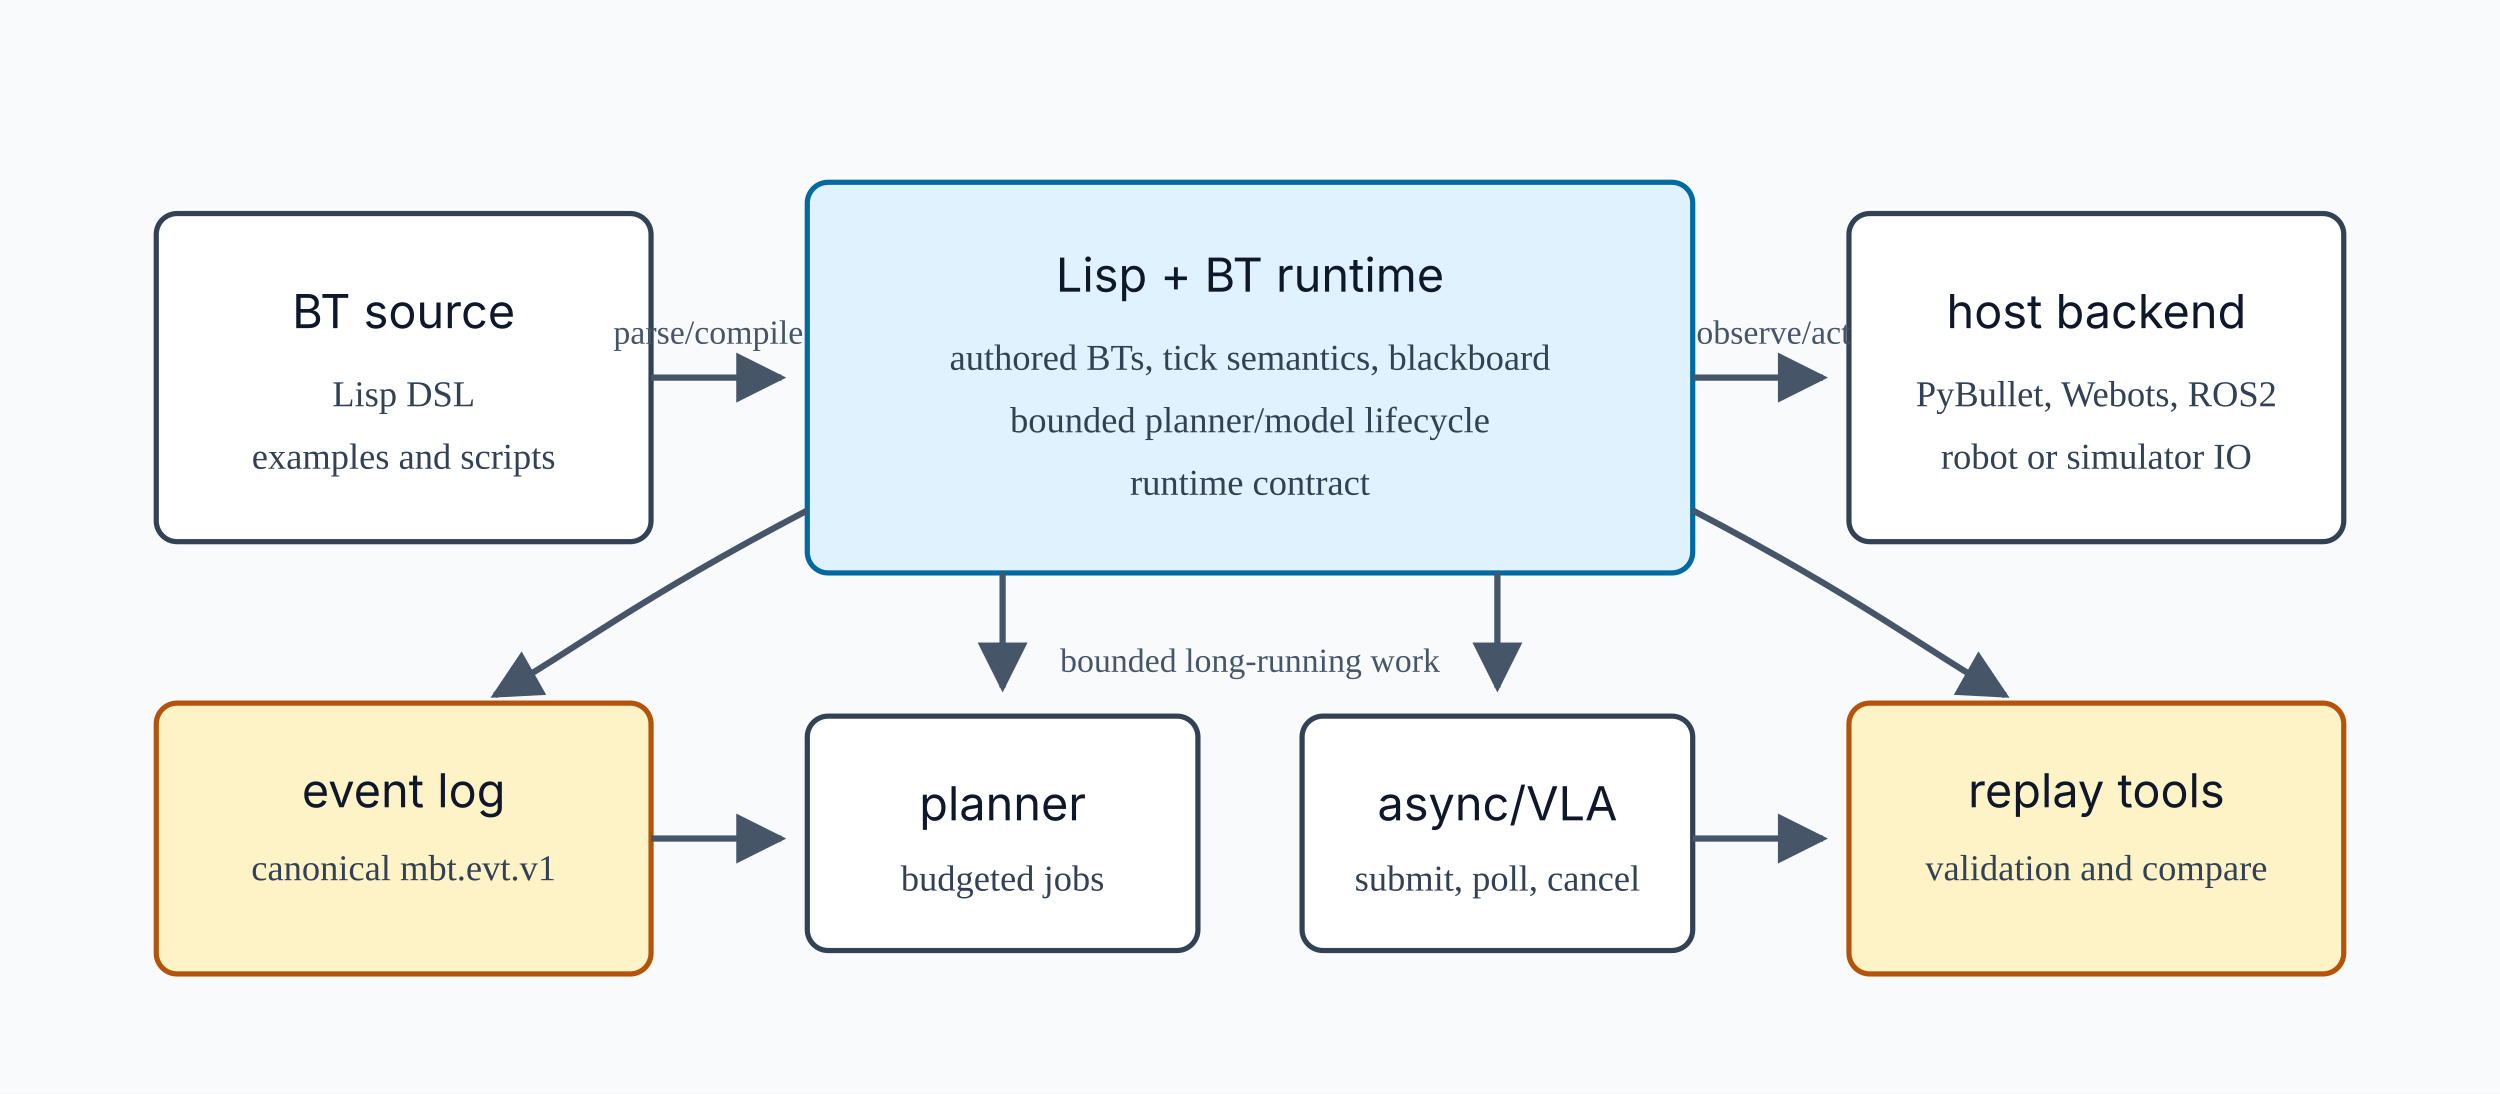
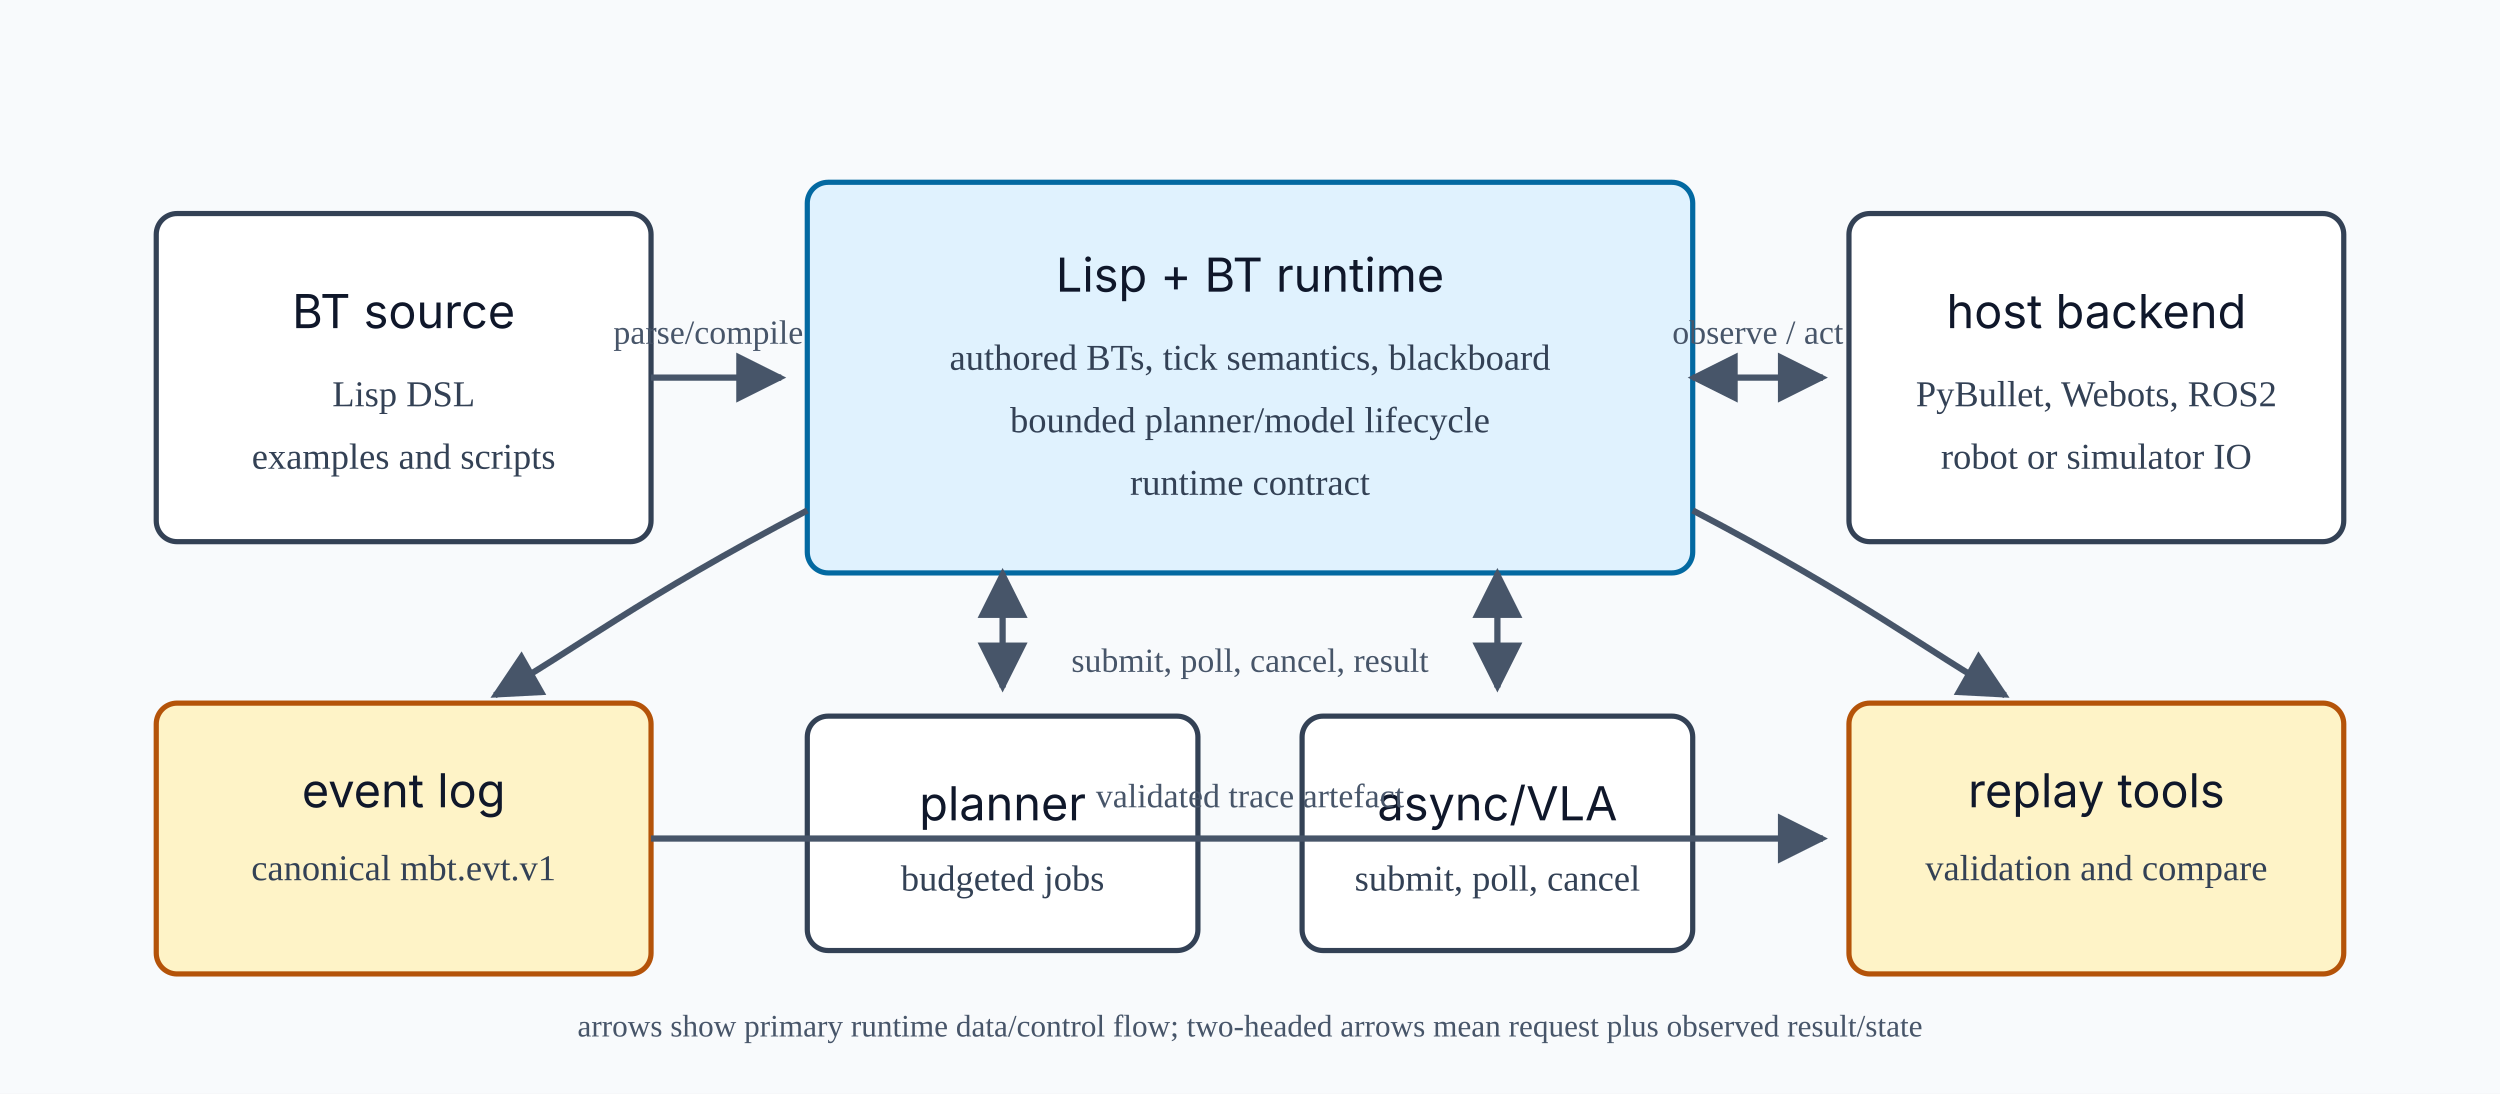
<svg xmlns="http://www.w3.org/2000/svg" viewBox="0 0 960 420" role="img" aria-labelledby="title desc">
  <defs>
    <style>
      .bg { fill: #f8fafc; }
      .box { fill: #ffffff; stroke: #334155; stroke-width: 2; rx: 8; }
      .core { fill: #e0f2fe; stroke: #0369a1; }
      .host { fill: #ecfccb; stroke: #4d7c0f; }
      .evidence { fill: #fef3c7; stroke: #b45309; }
      .text { font-family: Inter, ui-sans-serif, system-ui, -apple-system, BlinkMacSystemFont, "Segoe UI", sans-serif; fill: #0f172a; font-size: 18px; }
      .small { font-size: 14px; fill: #334155; }
      .arrow { stroke: #475569; stroke-width: 2.4; fill: none; marker-end: url(#arrow); }
+       .bidir { stroke: #475569; stroke-width: 2.4; fill: none; marker-start: url(#arrow); marker-end: url(#arrow); }
      .label { font-size: 13px; fill: #475569; }
+       .legend { font-size: 12px; fill: #475569; }
    </style>
    <marker id="arrow" viewBox="0 0 10 10" refX="9" refY="5" markerWidth="8" markerHeight="8" orient="auto-start-reverse">
      <path d="M 0 0 L 10 5 L 0 10 z" fill="#475569" />
    </marker>
  </defs>
  <rect class="bg" x="0" y="0" width="960" height="420" />
  <rect class="box core" x="310" y="70" width="340" height="150" />
  <text class="text" x="480" y="112" text-anchor="middle">Lisp + BT runtime</text>
  <text class="small" x="480" y="142" text-anchor="middle">authored BTs, tick semantics, blackboard</text>
  <text class="small" x="480" y="166" text-anchor="middle">bounded planner/model lifecycle</text>
  <text class="small" x="480" y="190" text-anchor="middle">runtime contract</text>
  <rect class="box" x="60" y="82" width="190" height="126" />
  <text class="text" x="155" y="126" text-anchor="middle">BT source</text>
  <text class="small" x="155" y="156" text-anchor="middle">Lisp DSL</text>
  <text class="small" x="155" y="180" text-anchor="middle">examples and scripts</text>
  <rect class="box" x="710" y="82" width="190" height="126" />
  <text class="text" x="805" y="126" text-anchor="middle">host backend</text>
  <text class="small" x="805" y="156" text-anchor="middle">PyBullet, Webots, ROS2</text>
  <text class="small" x="805" y="180" text-anchor="middle">robot or simulator IO</text>
  <rect class="box" x="310" y="275" width="150" height="90" />
  <text class="text" x="385" y="315" text-anchor="middle">planner</text>
  <text class="small" x="385" y="342" text-anchor="middle">budgeted jobs</text>
  <rect class="box" x="500" y="275" width="150" height="90" />
  <text class="text" x="575" y="315" text-anchor="middle">async/VLA</text>
  <text class="small" x="575" y="342" text-anchor="middle">submit, poll, cancel</text>
  <rect class="box evidence" x="60" y="270" width="190" height="104" />
  <text class="text" x="155" y="310" text-anchor="middle">event log</text>
  <text class="small" x="155" y="338" text-anchor="middle">canonical mbt.evt.v1</text>
  <rect class="box evidence" x="710" y="270" width="190" height="104" />
  <text class="text" x="805" y="310" text-anchor="middle">replay tools</text>
  <text class="small" x="805" y="338" text-anchor="middle">validation and compare</text>
  <path class="arrow" d="M250 145 H300" />
-   <path class="arrow" d="M650 145 H700" />
-   <path class="arrow" d="M385 220 V264" />
-   <path class="arrow" d="M575 220 V264" />
+   <path class="bidir" d="M650 145 H700" />
+   <path class="bidir" d="M385 220 V264" />
+   <path class="bidir" d="M575 220 V264" />
  <path class="arrow" d="M310 196 C245 230 220 250 190 267" />
  <path class="arrow" d="M650 196 C715 230 740 250 770 267" />
-   <path class="arrow" d="M250 322 H300" />
-   <path class="arrow" d="M650 322 H700" />
+   <path class="arrow" d="M250 322 H700" />
  <text class="label" x="272" y="132" text-anchor="middle">parse/compile</text>
-   <text class="label" x="681" y="132" text-anchor="middle">observe/act</text>
-   <text class="label" x="480" y="258" text-anchor="middle">bounded long-running work</text>
+   <text class="label" x="675" y="132" text-anchor="middle">observe / act</text>
+   <text class="label" x="480" y="258" text-anchor="middle">submit, poll, cancel, result</text>
+   <text class="label" x="480" y="310" text-anchor="middle">validated trace artefact</text>
+   <text class="legend" x="480" y="398" text-anchor="middle">arrows show primary runtime data/control flow; two-headed arrows mean request plus observed result/state</text>
</svg>
